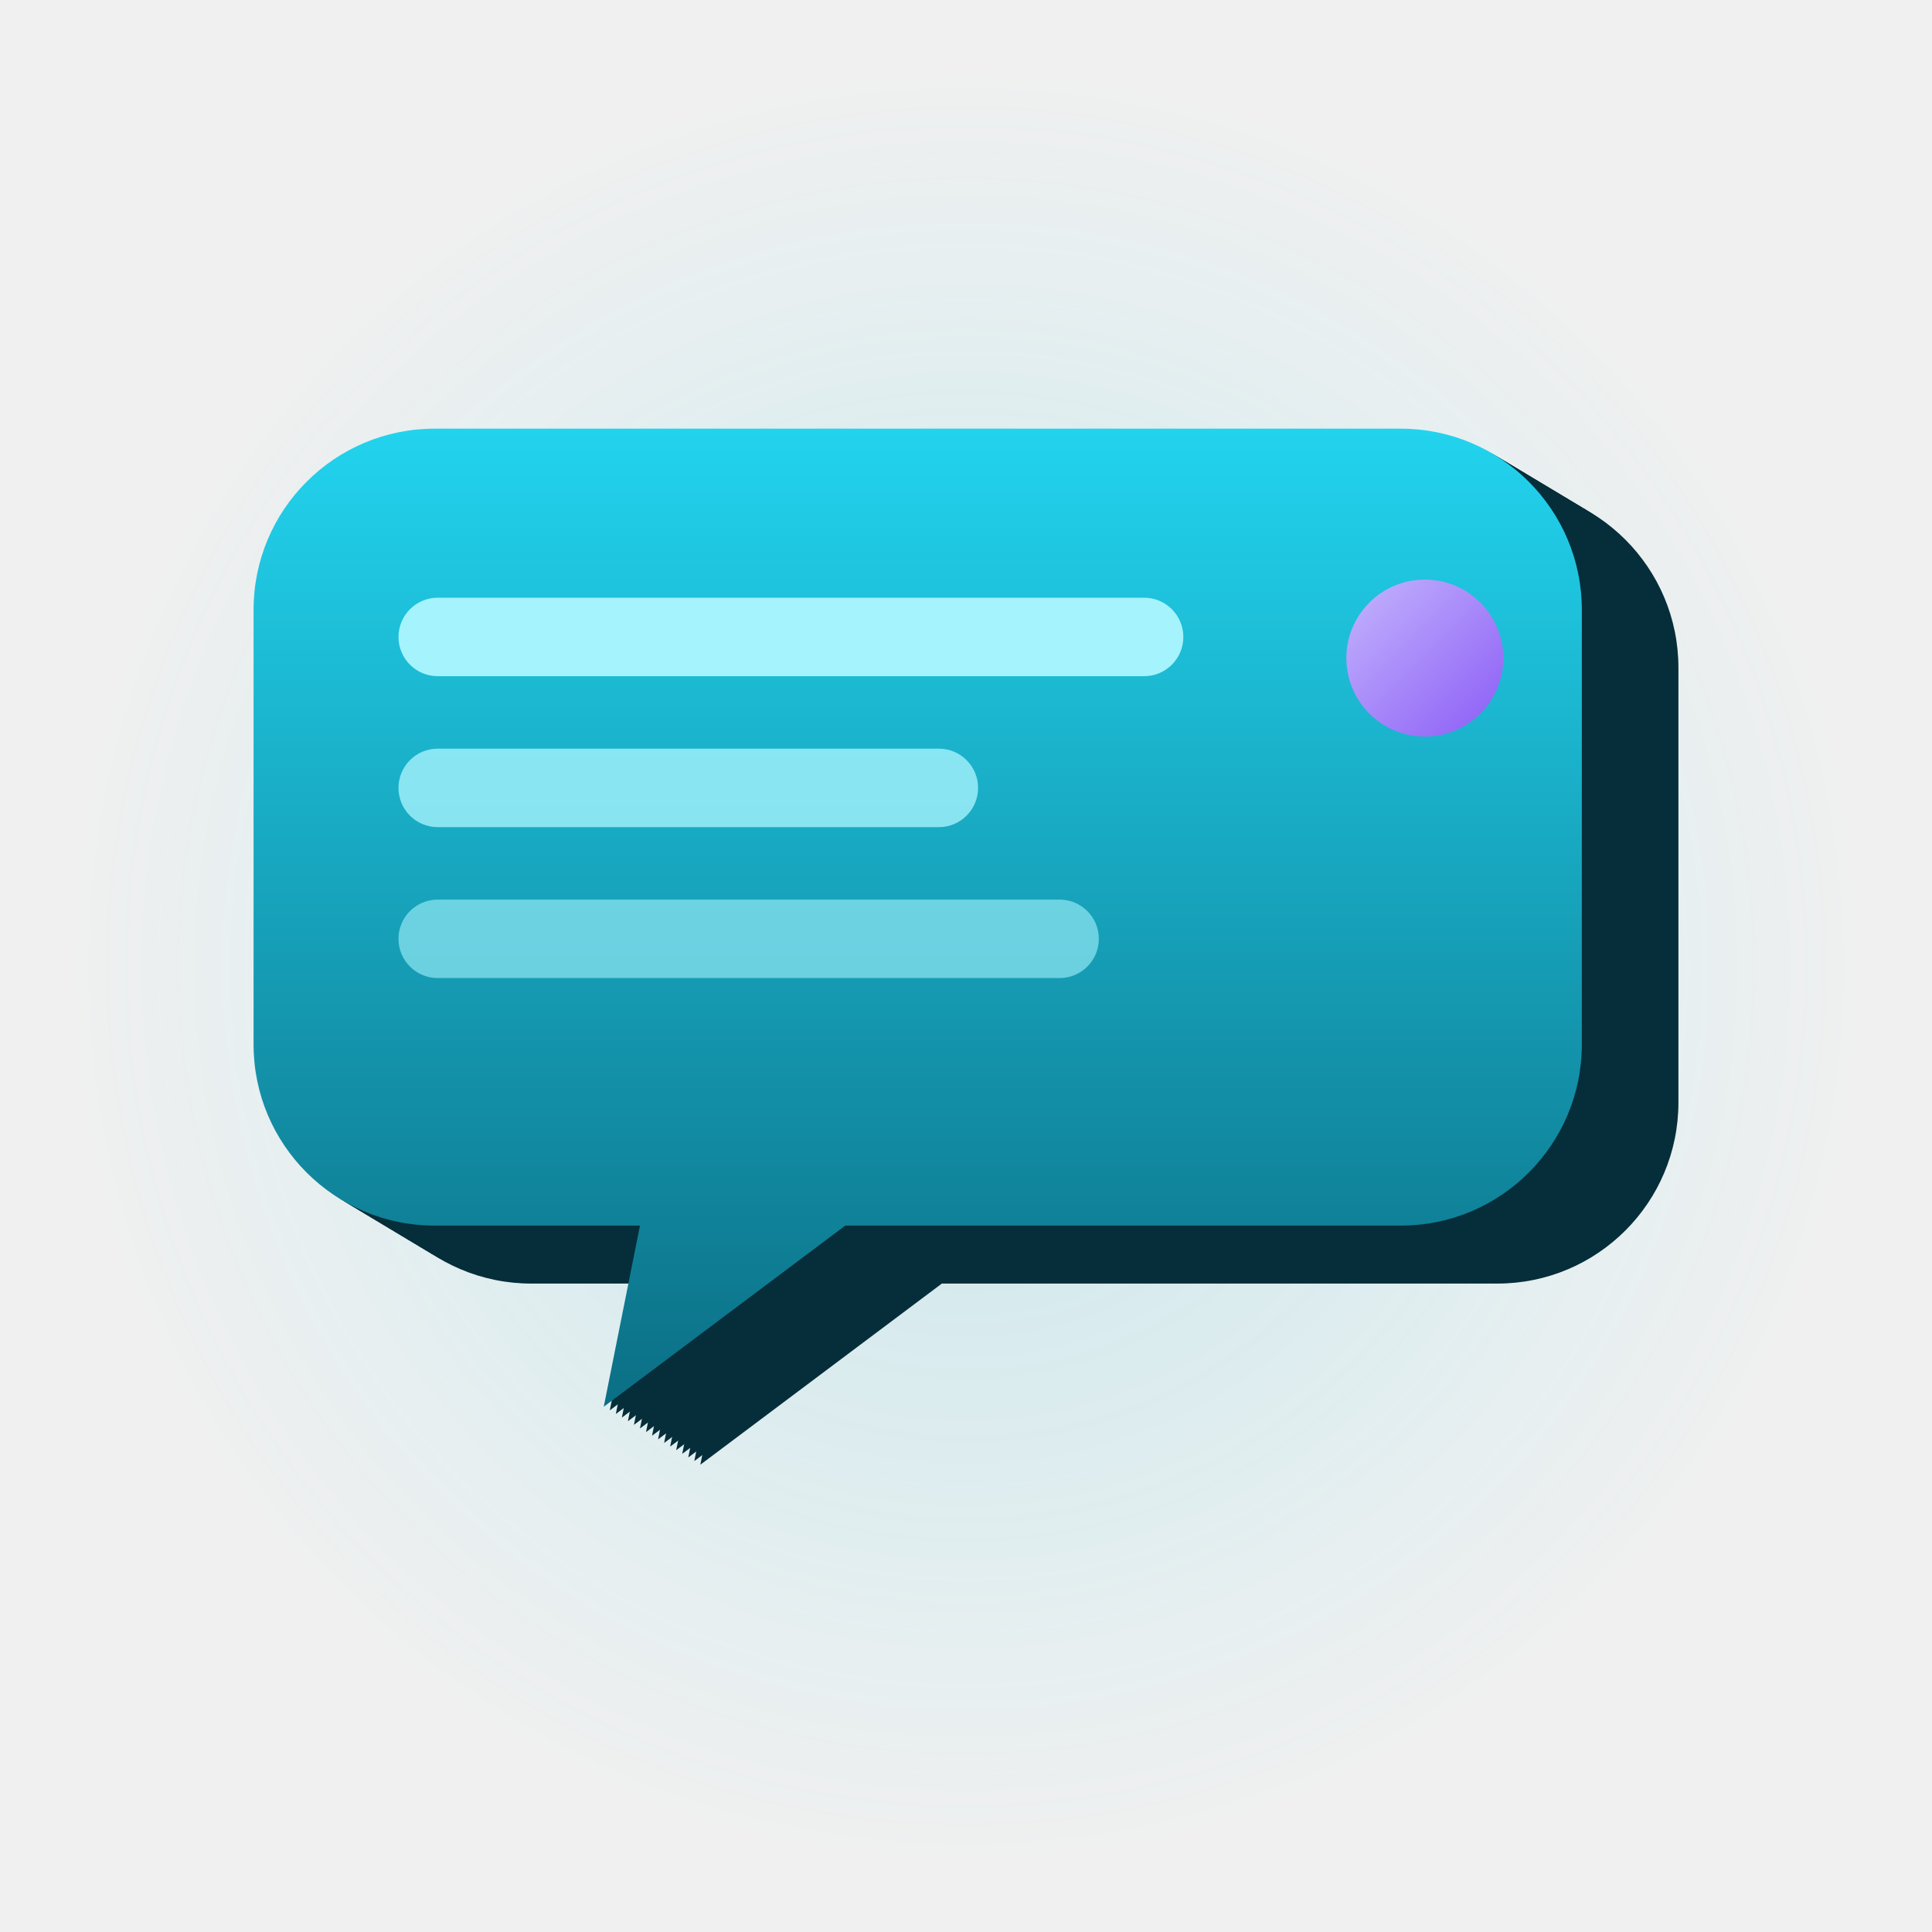
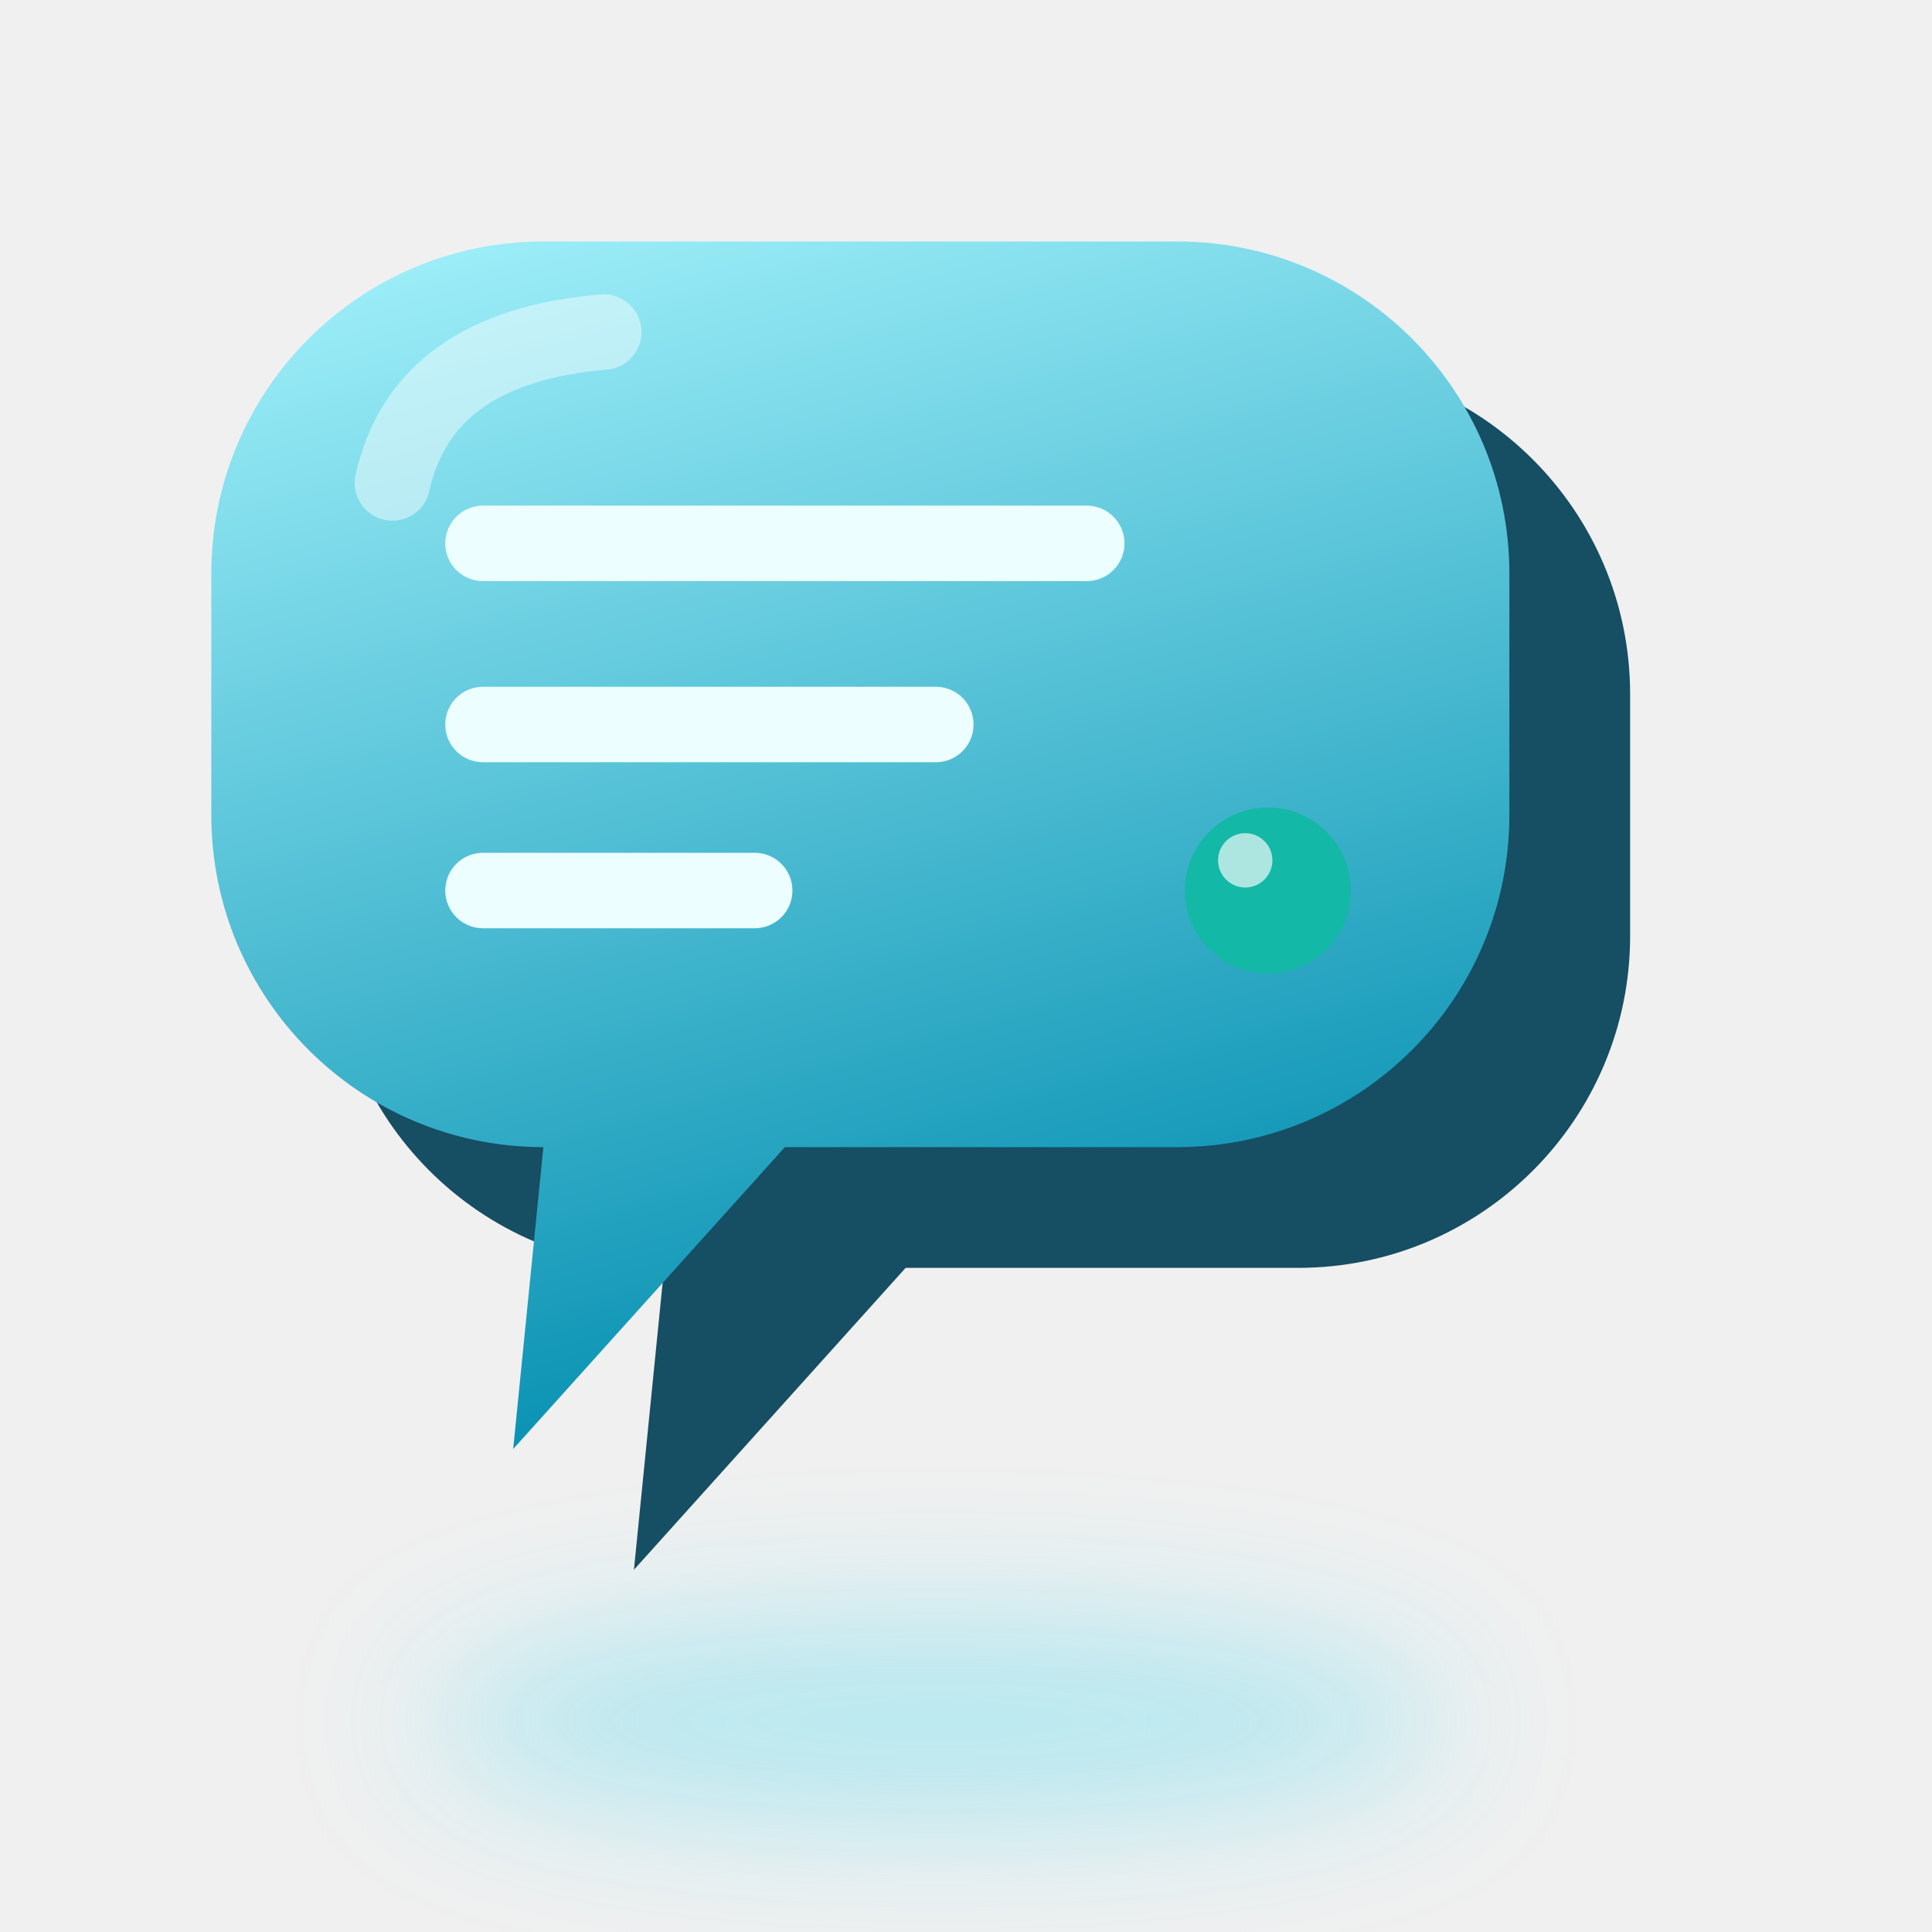
- <svg xmlns="http://www.w3.org/2000/svg" viewBox="0 0 256 256" width="256" height="256" fill="none">
+ <svg xmlns="http://www.w3.org/2000/svg" viewBox="0 0 128 128" width="256" height="256" fill="none">
  <defs>
-     <linearGradient id="ll-top" x1="0" y1="0" x2="1" y2="1">
+     <linearGradient id="ll-face" x1="0" y1="0" x2=".3" y2="1">
      <stop offset="0" stop-color="#a5f3fc" />
-       <stop offset="1" stop-color="#22d3ee" />
+       <stop offset="1" stop-color="#0891b2" />
    </linearGradient>
-     <linearGradient id="ll-face" x1="0" y1="0" x2="0" y2="1">
-       <stop offset="0" stop-color="#22d3ee" />
-       <stop offset="1" stop-color="#0b6f85" />
-     </linearGradient>
-     <linearGradient id="ll-side" x1="0" y1="0" x2="0" y2="1">
-       <stop offset="0" stop-color="#0b6f85" />
-       <stop offset="1" stop-color="#052e3a" />
-     </linearGradient>
-     <linearGradient id="ll-vio" x1="0" y1="0" x2="1" y2="1">
-       <stop offset="0" stop-color="#c4b5fd" />
-       <stop offset="1" stop-color="#8b5cf6" />
-     </linearGradient>
-     <radialGradient id="ll-glow" cx="0.5" cy="0.5" r="0.5">
-       <stop offset="0" stop-color="#0891b2" stop-opacity="0.18" />
-       <stop offset="0.6" stop-color="#22d3ee" stop-opacity="0.08" />
-       <stop offset="1" stop-color="#22d3ee" stop-opacity="0" />
-     </radialGradient>
+     <filter id="ll-sh" x="-70%" y="-70%" width="240%" height="240%">
+       <feGaussianBlur stdDeviation="4.5" />
+     </filter>
  </defs>
-   <circle cx="128" cy="128" r="118" fill="url(#ll-glow)" />
-   <g transform="translate(128,128) scale(0.8) translate(-128.0,-133.0)">
-     <g transform="translate(16.00,9.60)">
-       <path d="M40 44h160a30 30 0 0 1 30 30v72a30 30 0 0 1-30 30H108l-40 30 6-30H40a30 30 0 0 1-30-30V74a30 30 0 0 1 30-30z" fill="#052e3a" />
-     </g>
-     <g transform="translate(15.00,9.00)">
-       <path d="M40 44h160a30 30 0 0 1 30 30v72a30 30 0 0 1-30 30H108l-40 30 6-30H40a30 30 0 0 1-30-30V74a30 30 0 0 1 30-30z" fill="#052e3a" />
-     </g>
-     <g transform="translate(14.00,8.40)">
-       <path d="M40 44h160a30 30 0 0 1 30 30v72a30 30 0 0 1-30 30H108l-40 30 6-30H40a30 30 0 0 1-30-30V74a30 30 0 0 1 30-30z" fill="#052e3a" />
-     </g>
-     <g transform="translate(13.00,7.80)">
-       <path d="M40 44h160a30 30 0 0 1 30 30v72a30 30 0 0 1-30 30H108l-40 30 6-30H40a30 30 0 0 1-30-30V74a30 30 0 0 1 30-30z" fill="#052e3a" />
-     </g>
-     <g transform="translate(12.00,7.20)">
-       <path d="M40 44h160a30 30 0 0 1 30 30v72a30 30 0 0 1-30 30H108l-40 30 6-30H40a30 30 0 0 1-30-30V74a30 30 0 0 1 30-30z" fill="#052e3a" />
-     </g>
-     <g transform="translate(11.00,6.60)">
-       <path d="M40 44h160a30 30 0 0 1 30 30v72a30 30 0 0 1-30 30H108l-40 30 6-30H40a30 30 0 0 1-30-30V74a30 30 0 0 1 30-30z" fill="#052e3a" />
-     </g>
-     <g transform="translate(10.00,6.00)">
-       <path d="M40 44h160a30 30 0 0 1 30 30v72a30 30 0 0 1-30 30H108l-40 30 6-30H40a30 30 0 0 1-30-30V74a30 30 0 0 1 30-30z" fill="#052e3a" />
-     </g>
-     <g transform="translate(9.00,5.40)">
-       <path d="M40 44h160a30 30 0 0 1 30 30v72a30 30 0 0 1-30 30H108l-40 30 6-30H40a30 30 0 0 1-30-30V74a30 30 0 0 1 30-30z" fill="#052e3a" />
-     </g>
-     <g transform="translate(8.00,4.80)">
-       <path d="M40 44h160a30 30 0 0 1 30 30v72a30 30 0 0 1-30 30H108l-40 30 6-30H40a30 30 0 0 1-30-30V74a30 30 0 0 1 30-30z" fill="#052e3a" />
-     </g>
-     <g transform="translate(7.00,4.20)">
-       <path d="M40 44h160a30 30 0 0 1 30 30v72a30 30 0 0 1-30 30H108l-40 30 6-30H40a30 30 0 0 1-30-30V74a30 30 0 0 1 30-30z" fill="#052e3a" />
-     </g>
-     <g transform="translate(6.00,3.60)">
-       <path d="M40 44h160a30 30 0 0 1 30 30v72a30 30 0 0 1-30 30H108l-40 30 6-30H40a30 30 0 0 1-30-30V74a30 30 0 0 1 30-30z" fill="#052e3a" />
-     </g>
-     <g transform="translate(5.00,3.00)">
-       <path d="M40 44h160a30 30 0 0 1 30 30v72a30 30 0 0 1-30 30H108l-40 30 6-30H40a30 30 0 0 1-30-30V74a30 30 0 0 1 30-30z" fill="#052e3a" />
-     </g>
-     <g transform="translate(4.00,2.40)">
-       <path d="M40 44h160a30 30 0 0 1 30 30v72a30 30 0 0 1-30 30H108l-40 30 6-30H40a30 30 0 0 1-30-30V74a30 30 0 0 1 30-30z" fill="#052e3a" />
-     </g>
-     <g transform="translate(3.00,1.80)">
-       <path d="M40 44h160a30 30 0 0 1 30 30v72a30 30 0 0 1-30 30H108l-40 30 6-30H40a30 30 0 0 1-30-30V74a30 30 0 0 1 30-30z" fill="#052e3a" />
-     </g>
-     <g transform="translate(2.00,1.20)">
-       <path d="M40 44h160a30 30 0 0 1 30 30v72a30 30 0 0 1-30 30H108l-40 30 6-30H40a30 30 0 0 1-30-30V74a30 30 0 0 1 30-30z" fill="#052e3a" />
-     </g>
-     <g transform="translate(1.00,0.60)">
-       <path d="M40 44h160a30 30 0 0 1 30 30v72a30 30 0 0 1-30 30H108l-40 30 6-30H40a30 30 0 0 1-30-30V74a30 30 0 0 1 30-30z" fill="#052e3a" />
-     </g>
-     <path d="M40 44h160a30 30 0 0 1 30 30v72a30 30 0 0 1-30 30H108l-40 30 6-30H40a30 30 0 0 1-30-30V74a30 30 0 0 1 30-30z" fill="url(#ll-face)" />
-     <g fill="#a5f3fc">
-       <rect x="34" y="72" width="130" height="13" rx="6.5" />
-       <rect x="34" y="97" width="96" height="13" rx="6.5" opacity="0.8" />
-       <rect x="34" y="122" width="116" height="13" rx="6.5" opacity="0.6" />
-     </g>
-     <circle cx="204" cy="82" r="13" fill="url(#ll-vio)" />
-   </g>
+   <ellipse cx="62" cy="114" rx="34" ry="7" fill="#22d3ee" opacity=".28" filter="url(#ll-sh)" />
+   <path d="M36 16H78A22 22 0 0 1 100 38V54A22 22 0 0 1 78 76H52L34 96 36 76A22 22 0 0 1 14 54V38A22 22 0 0 1 36 16Z" fill="#164e63" transform="translate(8,8)" />
+   <path d="M36 16H78A22 22 0 0 1 100 38V54A22 22 0 0 1 78 76H52L34 96 36 76A22 22 0 0 1 14 54V38A22 22 0 0 1 36 16Z" fill="url(#ll-face)" />
+   <path d="M32 36H72M32 48H62M32 59H50" stroke="#ecfeff" stroke-width="5" stroke-linecap="round" />
+   <path d="M26 32Q28 23 40 22" stroke="#fff" stroke-width="5" stroke-linecap="round" opacity=".45" />
+   <circle cx="84" cy="59" r="5.5" fill="#14b8a6" />
+   <circle cx="82.5" cy="57" r="1.8" fill="#fff" opacity=".65" />
</svg>
